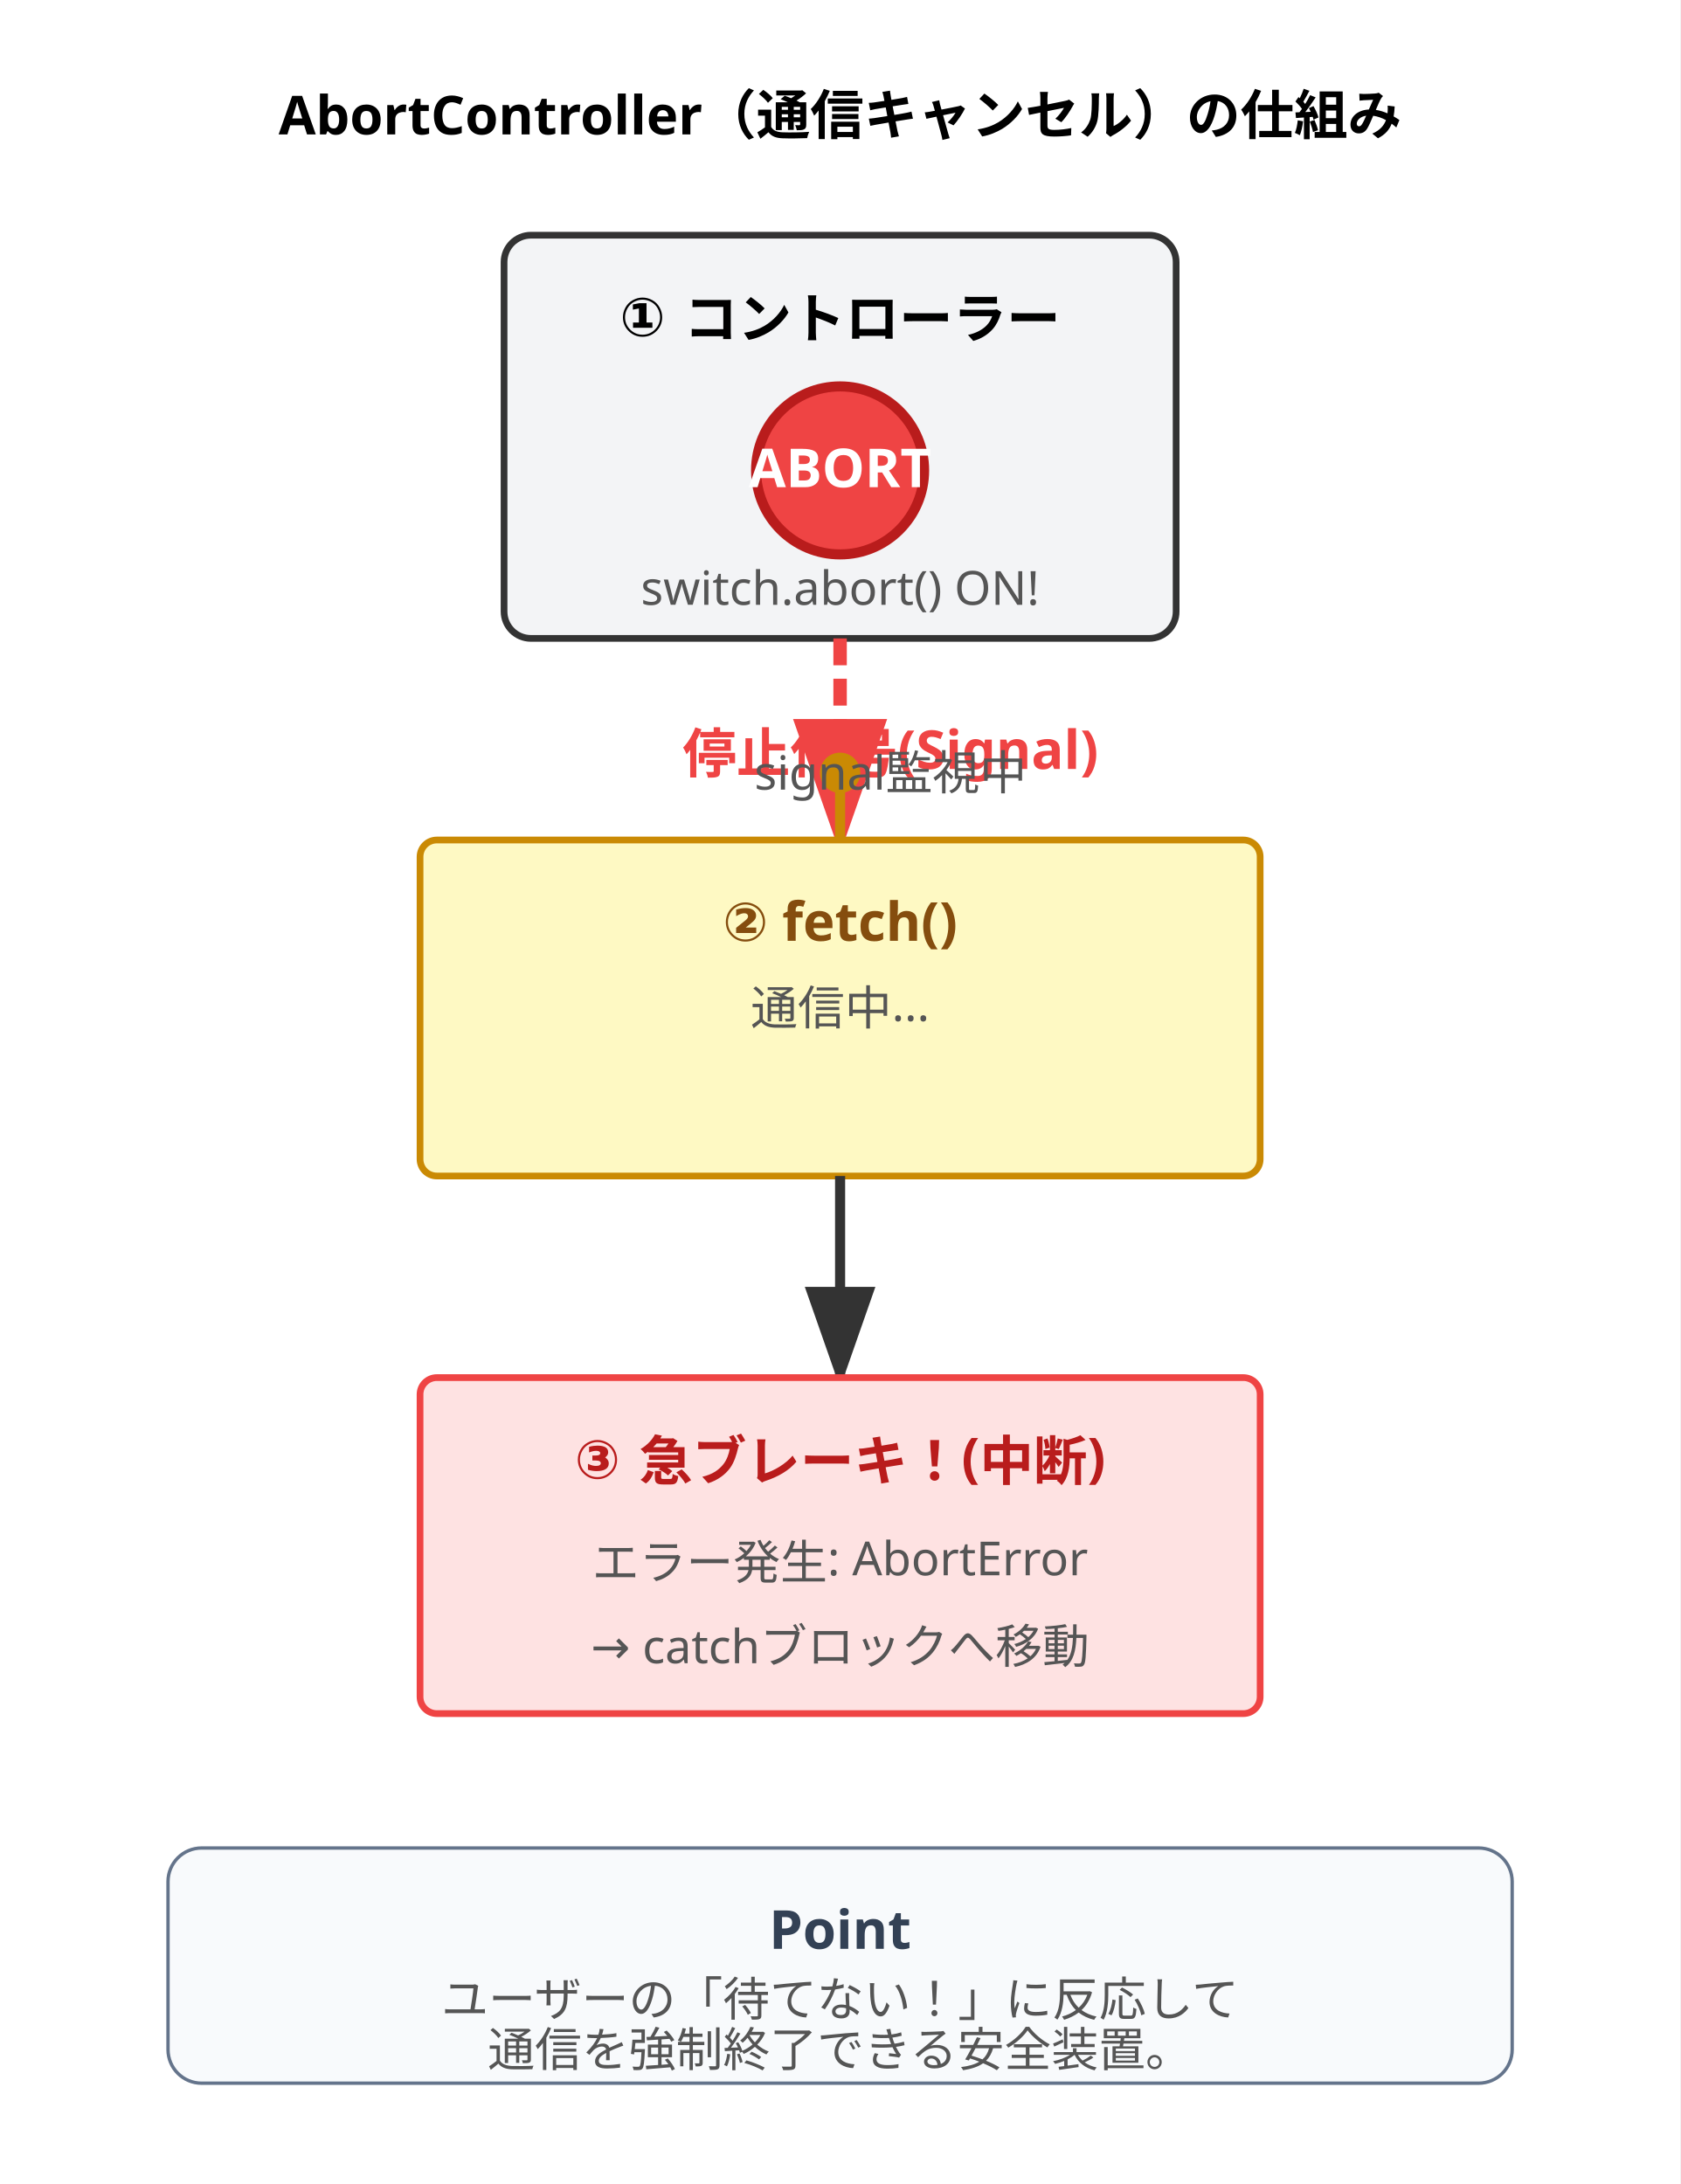
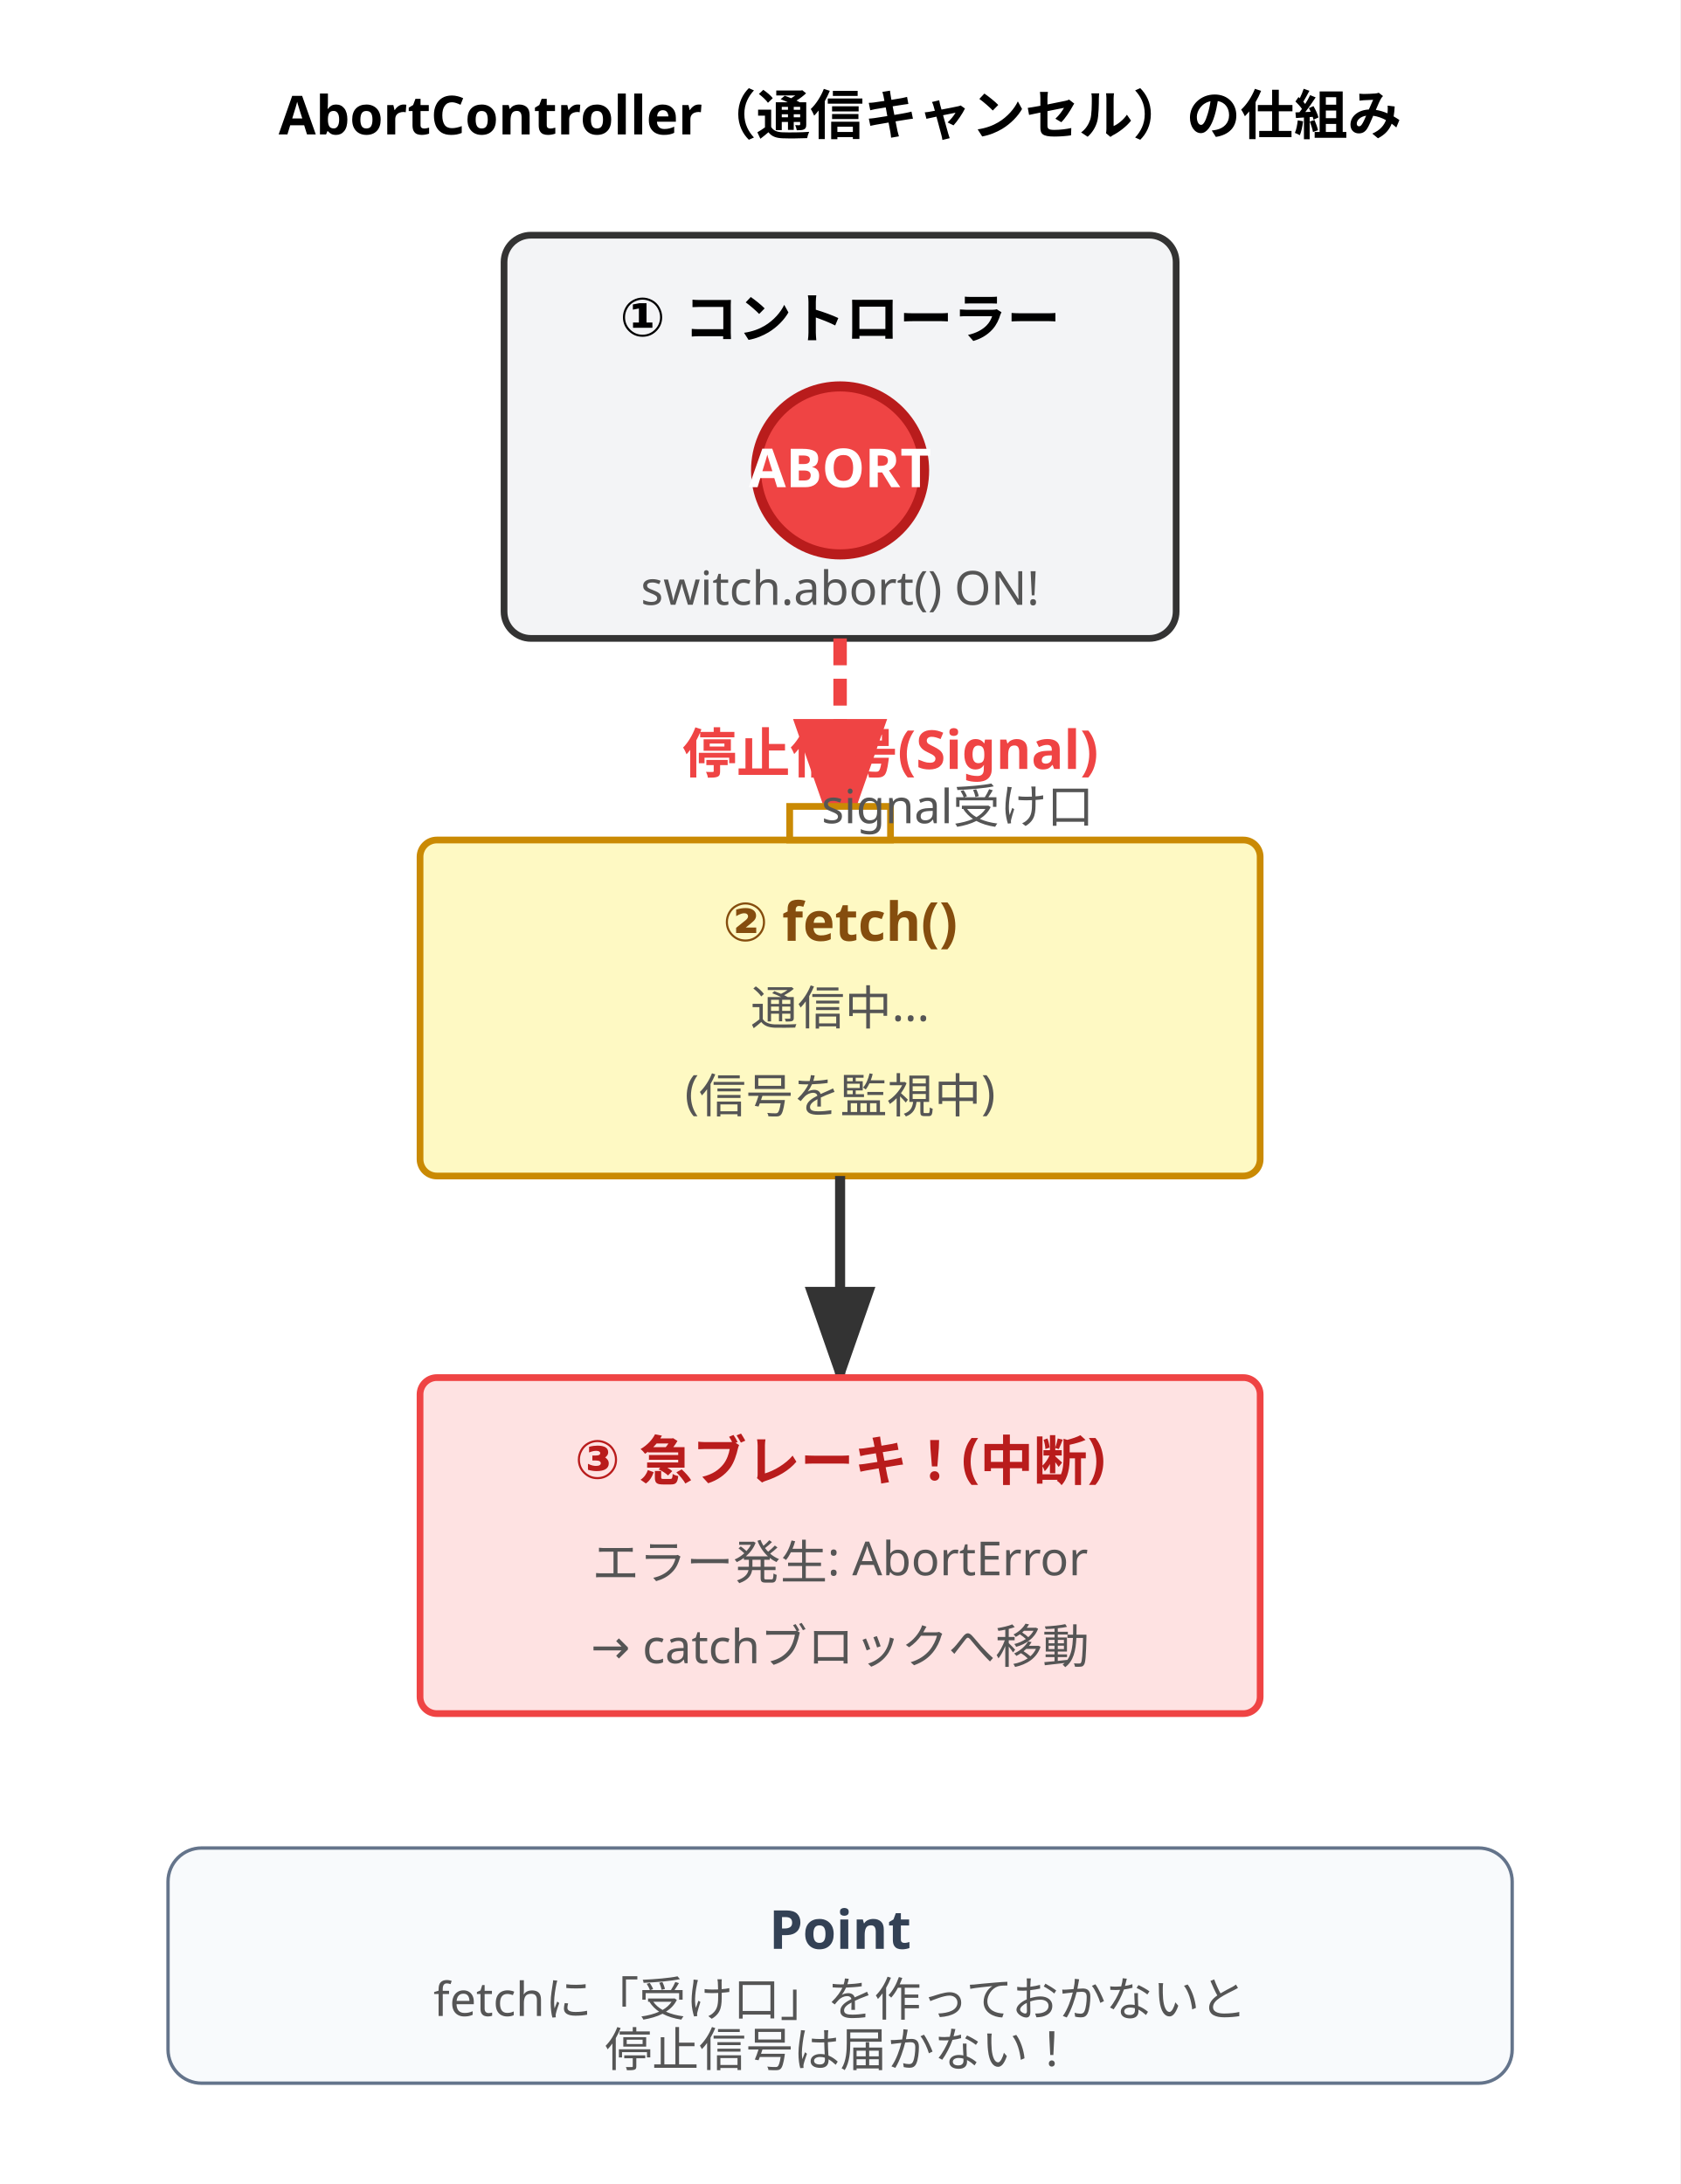
<svg xmlns="http://www.w3.org/2000/svg" viewBox="0 0 500 650">
  <defs>
    <style>
      .box { fill: #f3f4f6; stroke: #333; stroke-width: 2; rx: 8; ry: 8; }
      .truck-box { fill: #fef9c3; stroke: #ca8a04; stroke-width: 2; rx: 5; ry: 5; }
      .stop-box { fill: #fee2e2; stroke: #ef4444; stroke-width: 2; rx: 5; ry: 5; }
      
      .label { font-family: sans-serif; font-size: 16px; font-weight: bold; text-anchor: middle; }
      .desc { font-family: sans-serif; font-size: 14px; text-anchor: middle; fill: #555; }
      
      .arrow { stroke: #333; stroke-width: 3; marker-end: url(#arrowhead); fill: none; }
      .signal-line { stroke: #ef4444; stroke-width: 4; stroke-dasharray: 8,4; marker-end: url(#arrowhead-red); fill: none; }
    </style>
    <marker id="arrowhead" markerWidth="10" markerHeight="7" refX="9" refY="3.5" orient="auto">
      <polygon points="0 0, 10 3.5, 0 7" fill="#333" />
    </marker>
    <marker id="arrowhead-red" markerWidth="10" markerHeight="7" refX="9" refY="3.5" orient="auto">
      <polygon points="0 0, 10 3.5, 0 7" fill="#ef4444" />
    </marker>
  </defs>
  <rect width="100%" height="100%" fill="#ffffff" />
  <text x="250" y="40" class="label" font-size="20">AbortController（通信キャンセル）の仕組み</text>
  <g transform="translate(150, 70)">
    <rect x="0" y="0" width="200" height="120" class="box" />
    <text x="100" y="30" class="label">① コントローラー</text>
    <circle cx="100" cy="70" r="25" fill="#ef4444" stroke="#b91c1c" stroke-width="3" />
    <text x="100" y="75" class="label" fill="#fff" font-size="10">ABORT</text>
    <text x="100" y="110" class="desc" font-size="12">switch.abort() ON!</text>
  </g>
  <path d="M 250 190 L 250 250" class="signal-line" />
  <text x="265" y="230" class="label" fill="#ef4444" text-anchor="start" font-size="14">停止信号(Signal)</text>
  <g transform="translate(125, 250)">
    <rect x="0" y="0" width="250" height="100" class="truck-box" />
    <text x="125" y="30" class="label" fill="#854d0e">② fetch()</text>
    <text x="125" y="55" class="desc">通信中...</text>
-     <path d="M 125 0 L 125 -20" stroke="#ca8a04" stroke-width="3" />
-     <circle cx="125" cy="-20" r="6" fill="#ca8a04" />
-     <text x="140" y="-15" class="desc" text-anchor="start" font-size="10">signal監視中</text>
+     <rect x="110" y="-10" width="30" height="10" fill="#fff" stroke="#ca8a04" stroke-width="2" />
+     <text x="160" y="-5" class="desc" text-anchor="start" font-size="12">signal受け口</text>
+     <text x="125" y="80" class="desc" font-size="10" fill="#854d0e">(信号を監視中)</text>
  </g>
  <path d="M 250 350 L 250 410" class="arrow" />
  <g transform="translate(125, 410)">
    <rect x="0" y="0" width="250" height="100" class="stop-box" />
    <text x="125" y="30" class="label" fill="#b91c1c">③ 急ブレーキ！(中断)</text>
    <text x="125" y="60" class="desc">エラー発生: AbortError</text>
    <text x="125" y="85" class="desc" font-size="12">→ catchブロックへ移動</text>
  </g>
  <g transform="translate(50, 550)">
    <rect x="0" y="0" width="400" height="70" rx="10" fill="#f8fafc" stroke="#64748b" />
    <text x="200" y="30" class="label" fill="#334155">Point</text>
-     <text x="200" y="50" class="desc">ユーザーの「待てない！」に反応して</text>
-     <text x="200" y="50" class="desc" dy="15">通信を強制終了できる安全装置。</text>
+     <text x="200" y="50" class="desc">fetchに「受け口」を作っておかないと</text>
+     <text x="200" y="50" class="desc" dy="15">停止信号は届かない！</text>
  </g>
</svg>
